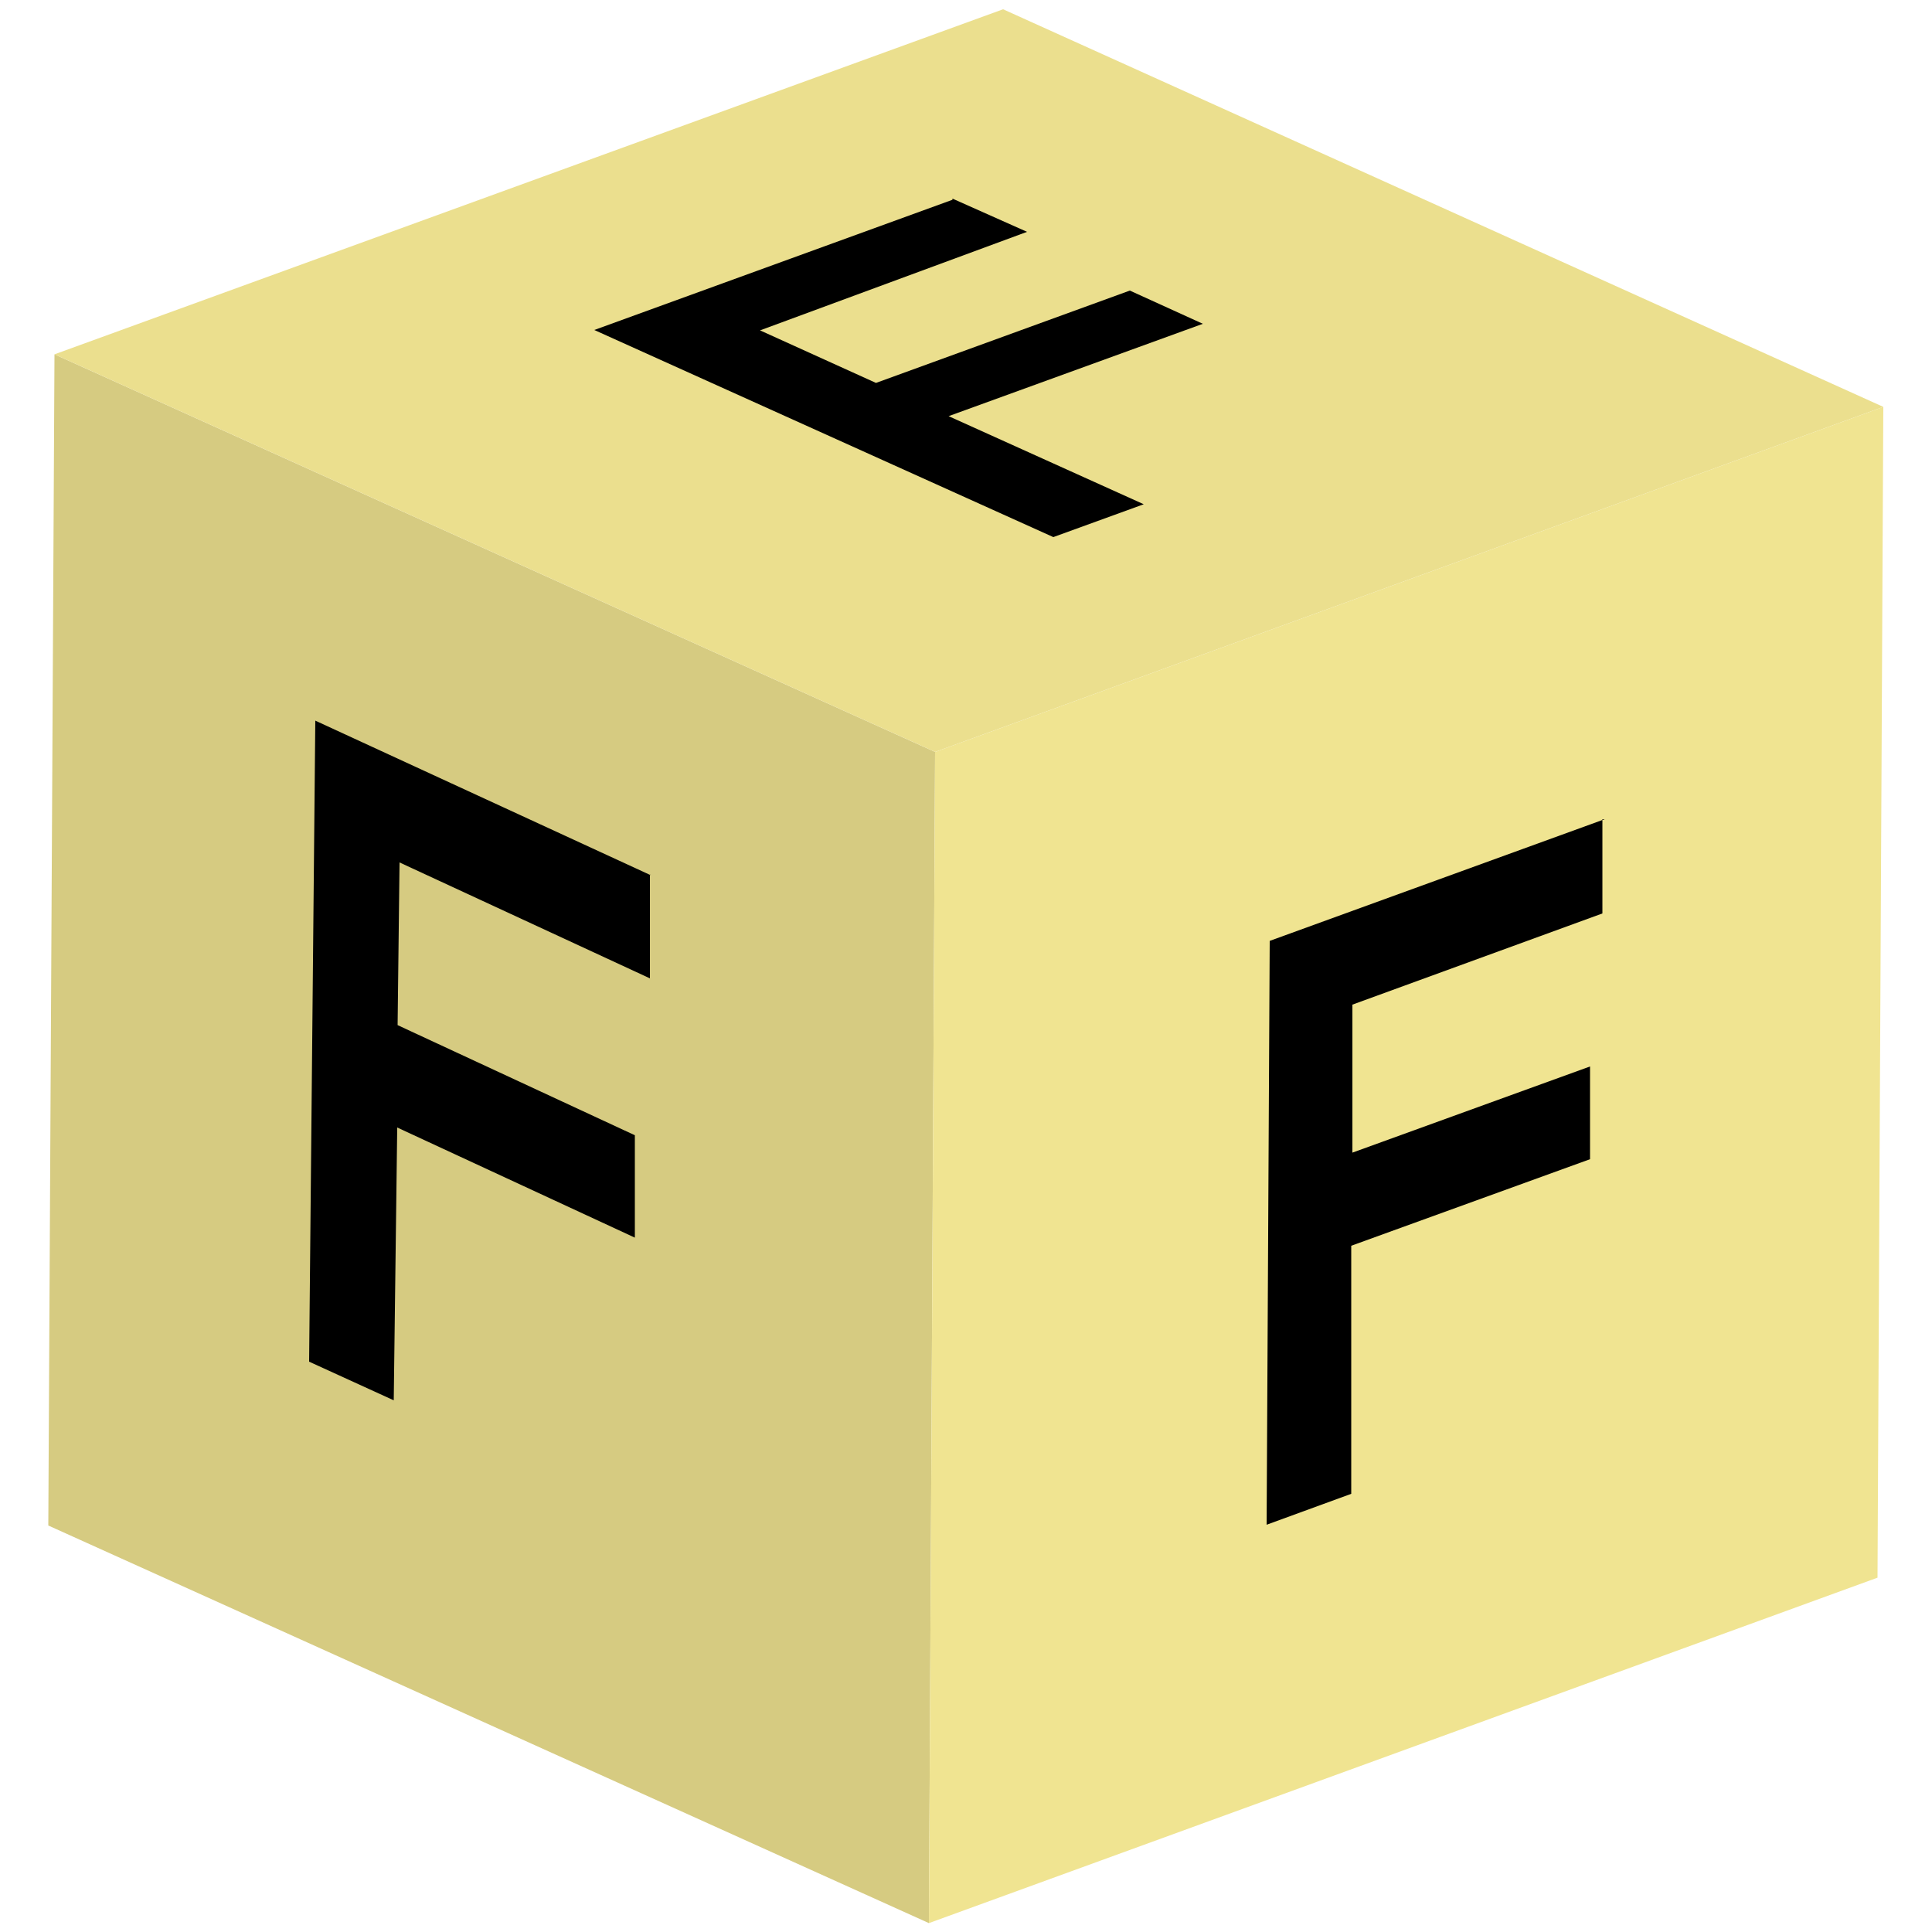
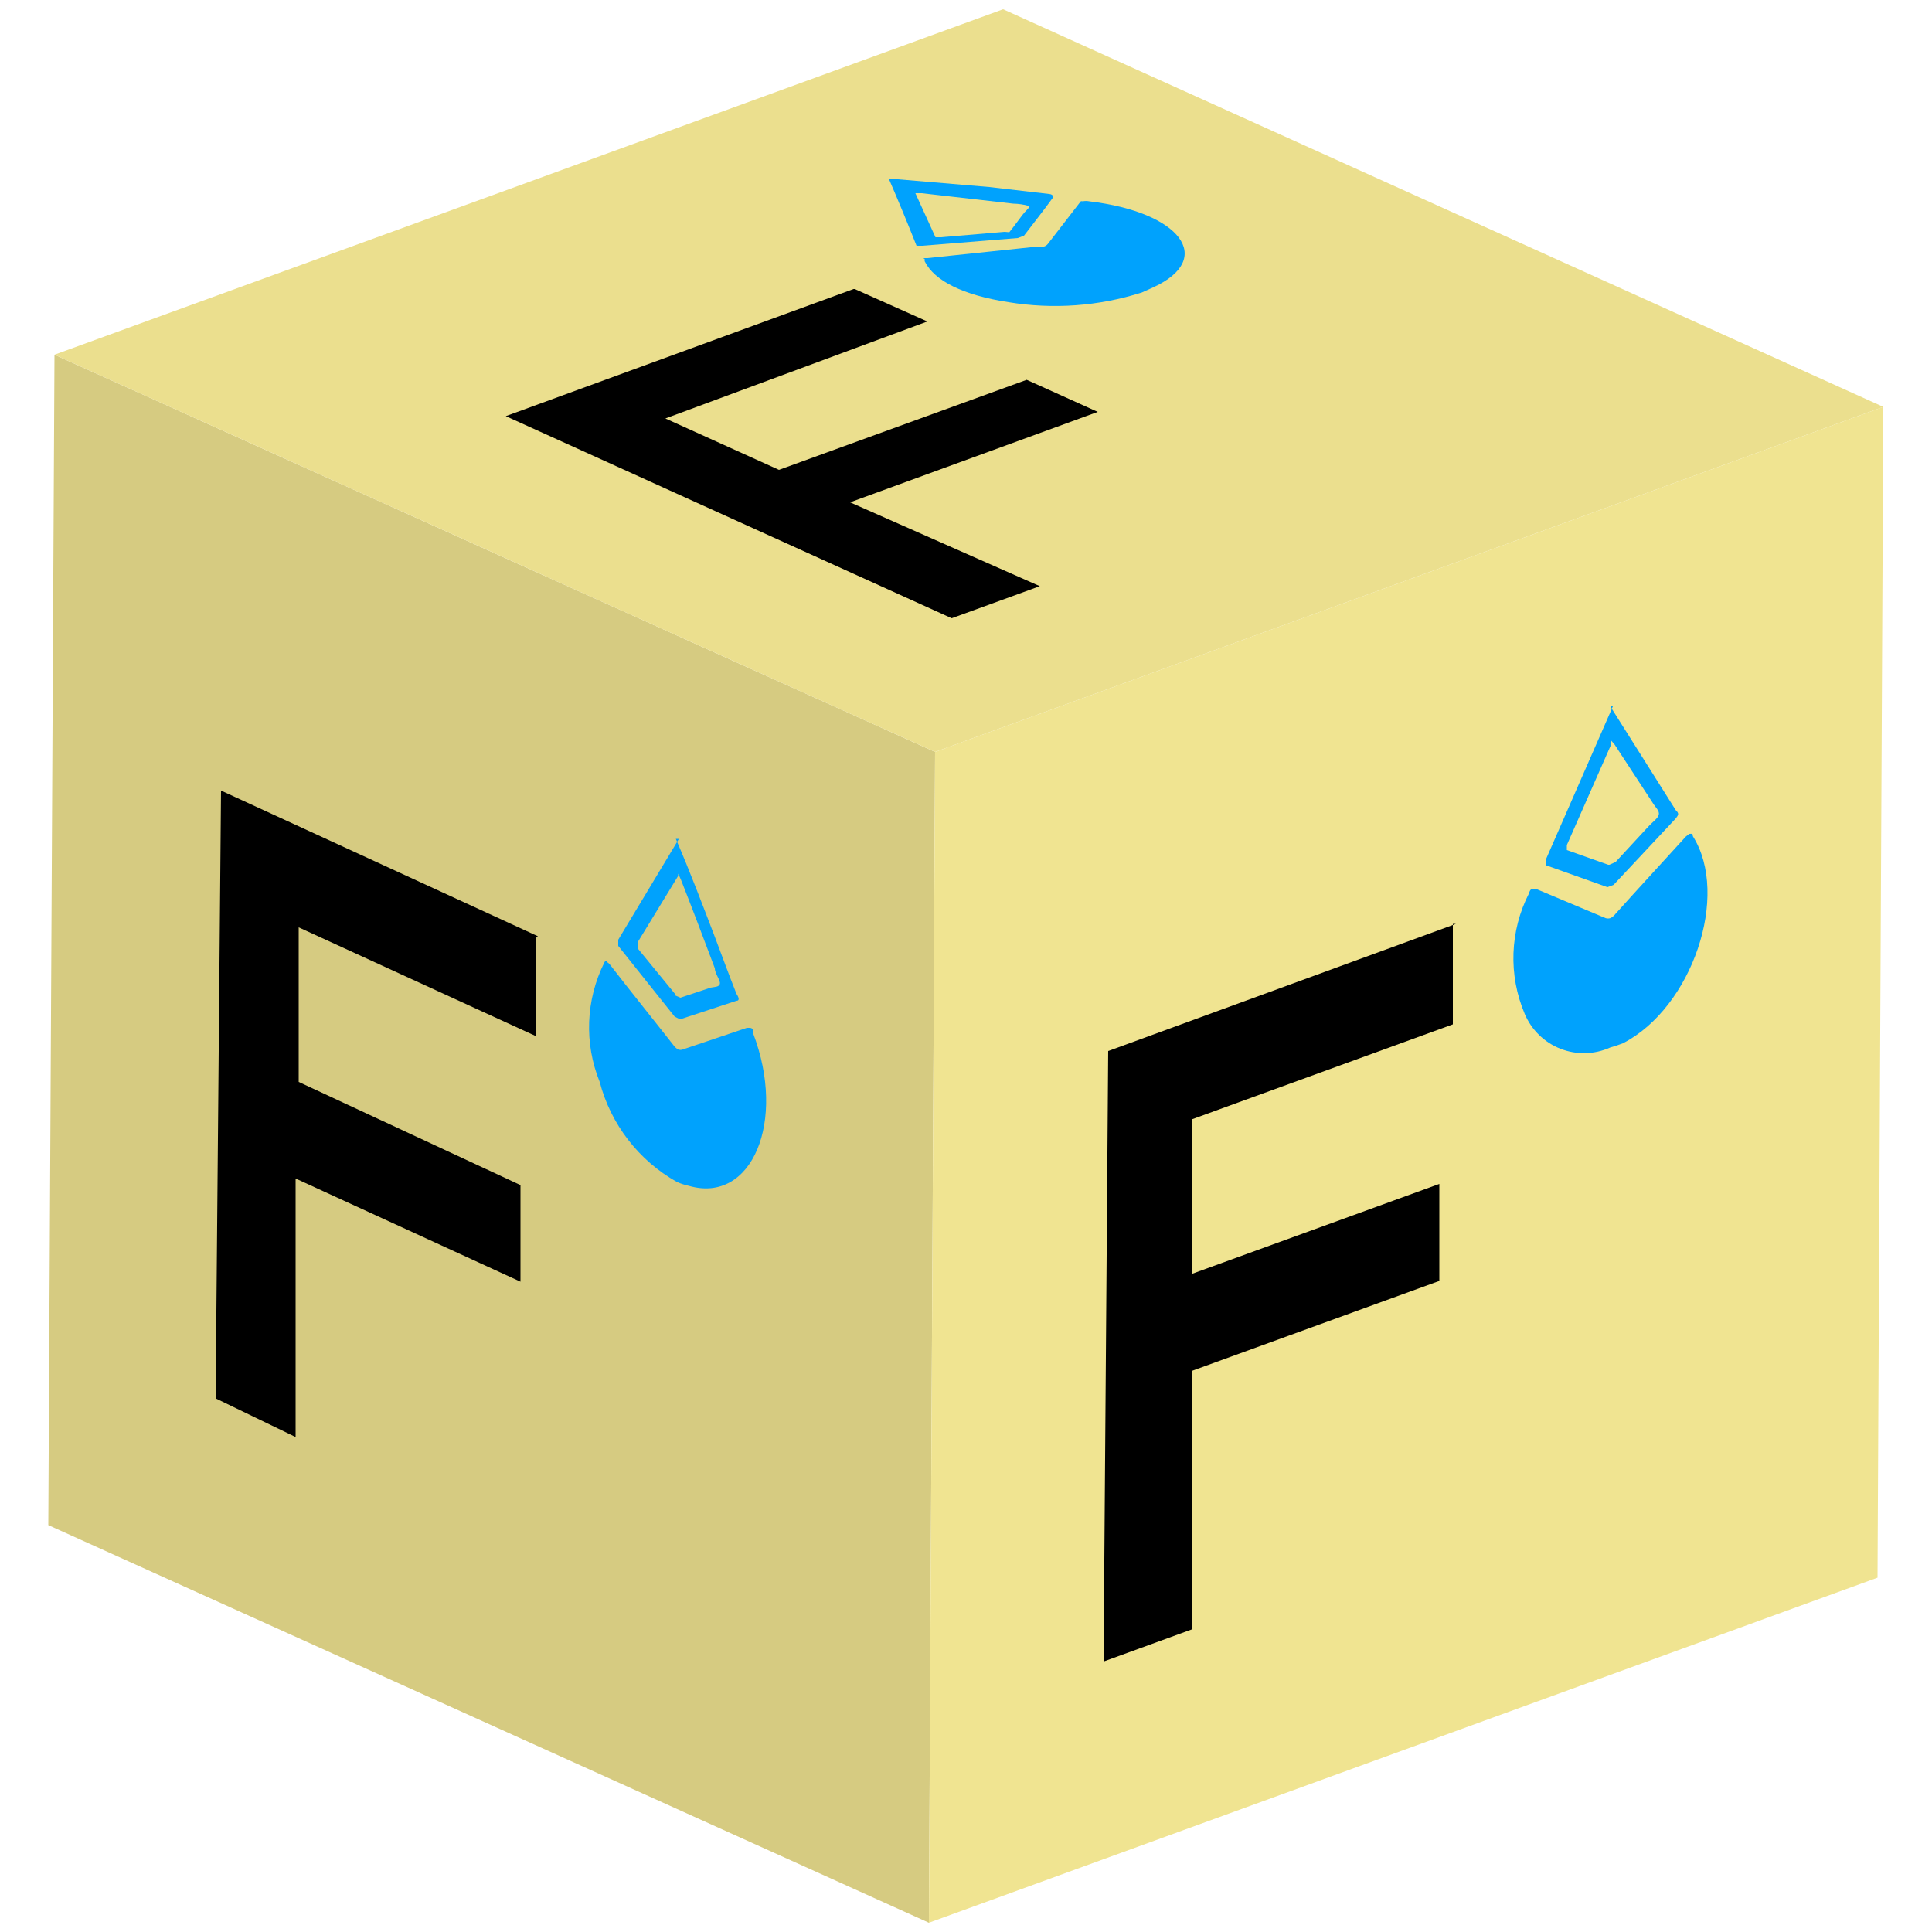
<svg xmlns="http://www.w3.org/2000/svg" id="Capa_1" data-name="Capa 1" width="50" height="50" viewBox="0 0 50 50">
  <defs>
    <clipPath id="clip-path">
-       <polygon points="24.04 49.77 1.25 39.48 1.41 9.17 24.2 19.46 24.04 49.77" fill="none" />
+       <polygon points="24.04 49.76 1.25 39.47 1.41 9.18 24.2 19.46 24.04 49.76" fill="none" />
    </clipPath>
    <clipPath id="clip-path-2">
-       <polygon points="24.2 19.46 1.41 9.17 25.96 0.24 48.74 10.53 24.2 19.46" fill="none" />
+       <polygon points="24.2 19.46 1.41 9.18 25.96 0.24 48.74 10.53 24.2 19.46" fill="none" />
    </clipPath>
    <clipPath id="clip-path-3">
-       <polygon points="48.74 10.53 48.59 40.83 24.04 49.77 24.2 19.46 48.74 10.53" fill="none" />
+       <polygon points="48.74 10.53 48.59 40.83 24.04 49.76 24.2 19.46 48.74 10.53" fill="none" />
    </clipPath>
  </defs>
  <g id="Figment_lido">
    <g style="isolation: isolate">
      <g>
-         <polygon points="24.04 49.77 1.25 39.48 1.41 9.17 24.2 19.46 24.04 49.77" fill="#d6cb81" />
+         <polygon points="24.04 49.76 1.25 39.47 1.41 9.18 24.2 19.46 24.04 49.76" fill="#d6cb81" />
        <g style="isolation: isolate">
          <g clip-path="url(#clip-path)">
-             <path d="M16.84,22.65l-8.68-4L8,35.24l2.19,1,.09-7.06,6.15,2.85,0-2.65-6.14-2.85.05-4.21,6.48,3,0-2.69" />
+             <g>
+               <path d="M15.71,24.86s-.05,0-.07.05A3.76,3.76,0,0,0,15.52,28a4.19,4.19,0,0,0,2,2.59,1.6,1.6,0,0,0,.31.1c1.63.47,2.53-1.67,1.66-3.95,0-.08,0-.13-.08-.14h-.08l-1.66.56a.17.17,0,0,1-.12,0,.38.38,0,0,1-.12-.11c-.54-.69-1.1-1.38-1.64-2.08a.23.23,0,0,0-.08-.07" fill="#00a2fd" />
+               <path d="M17.5,25.76l-1-1.22,0-.15,1.05-1.72,0-.06.07.15c.3.76.59,1.53.88,2.3,0,.14.15.31.13.4s-.15.08-.24.1l-.78.26-.14-.06m.1-4.05L16,24.32c0,.07,0,.11,0,.16l1.46,1.83.14.07,1.46-.48c.07,0,.08-.06,0-.18-.2-.5-.38-1-.57-1.5-.32-.83-.63-1.66-1-2.51" fill="#00a2fd" />
+               <path d="M13.92,24.23l-8.2-3.77L5.58,36.19l2.07,1,0-6.69,5.82,2.67,0-2.5L7.73,28l0-4,6.13,2.81,0-2.54" />
+             </g>
          </g>
        </g>
      </g>
      <g>
-         <polygon points="24.2 19.46 1.41 9.17 25.96 0.24 48.74 10.53 24.2 19.46" fill="#ebdf8e" />
+         <polygon points="24.2 19.46 1.41 9.18 25.96 0.24 48.74 10.53 24.2 19.46" fill="#ebdf8e" />
        <g style="isolation: isolate">
          <g clip-path="url(#clip-path-2)">
-             <path d="M24.65,5.17,15.38,8.54,27.26,13.9l2.34-.85-5.05-2.28,6.58-2.39-1.89-.86L22.67,9.91l-3-1.36L26.58,6l-1.93-.86" />
+             <g>
+               <path d="M23.93,6.7s0,0,0,.06c.25.51,1,.88,2.17,1.06a7.4,7.4,0,0,0,3.45-.25l.31-.14c1.59-.74.69-1.94-1.67-2.22a.43.43,0,0,0-.17,0,.07.07,0,0,0-.05,0l-.85,1.1a.2.2,0,0,1-.1.07l-.16,0L24,6.68l-.11,0" fill="#00a2fd" />
+               <path d="M26,6l-1.65.14-.14,0L23.69,5v0h.16l2.37.27a1.63,1.63,0,0,1,.41.06c.05,0-.06.11-.11.16s-.26.35-.4.52L26,6M23,4.62q.38.88.72,1.74s.08,0,.15,0l2.47-.2.16-.06c.25-.33.5-.64.76-1,0,0,0-.07-.11-.08l-1.55-.18L23,4.62" fill="#00a2fd" />
+               <path d="M22.09,7.48l-9,3.29L24.63,16l2.28-.83L22,13l6.41-2.34-1.84-.83-6.41,2.33-2.94-1.33L24,8.32l-1.88-.84" />
+             </g>
          </g>
        </g>
      </g>
      <g>
-         <polygon points="48.74 10.53 48.59 40.83 24.04 49.77 24.2 19.46 48.74 10.53" fill="#f0e491" />
+         <polygon points="48.74 10.53 48.59 40.83 24.04 49.76 24.2 19.46 48.74 10.53" fill="#f0e491" />
        <g style="isolation: isolate">
          <g clip-path="url(#clip-path-3)">
-             <path d="M41.53,21.2l-8.67,3.15-.08,15.11,2.19-.8,0-6.42L41.15,30V27.6L35,29.83,35,26l6.47-2.36,0-2.44" />
+             <g>
+               <path d="M39.66,23s-.06,0-.09.12a3.69,3.69,0,0,0-.11,3.12,1.66,1.66,0,0,0,2.21.87A3.59,3.59,0,0,0,42,27c1.79-.92,2.78-3.83,1.81-5.36,0-.05,0-.07-.09-.06l-.09.07c-.6.66-1.21,1.32-1.82,2a.4.4,0,0,1-.13.11.2.2,0,0,1-.13,0L39.74,23s-.06,0-.08,0" fill="#00a2fd" />
+               <path d="M41.62,22.38,40.55,22l0-.13,1.15-2.61,0-.09.08.09c.33.5.65,1,1,1.53.06.1.17.19.15.29s-.17.2-.26.3l-.86.93-.16.07m.1-4.12-1.75,4c0,.1,0,.12,0,.13l1.6.57.16-.06,1.61-1.72c.07-.09.09-.13,0-.21l-.63-1-1.06-1.68" fill="#00a2fd" />
+               <path d="M37.68,23.91l-9,3.29L28.56,43l2.28-.83,0-6.69,6.41-2.33,0-2.51-6.41,2.33,0-4,6.76-2.46V23.91" />
+             </g>
          </g>
        </g>
      </g>
    </g>
  </g>
</svg>
